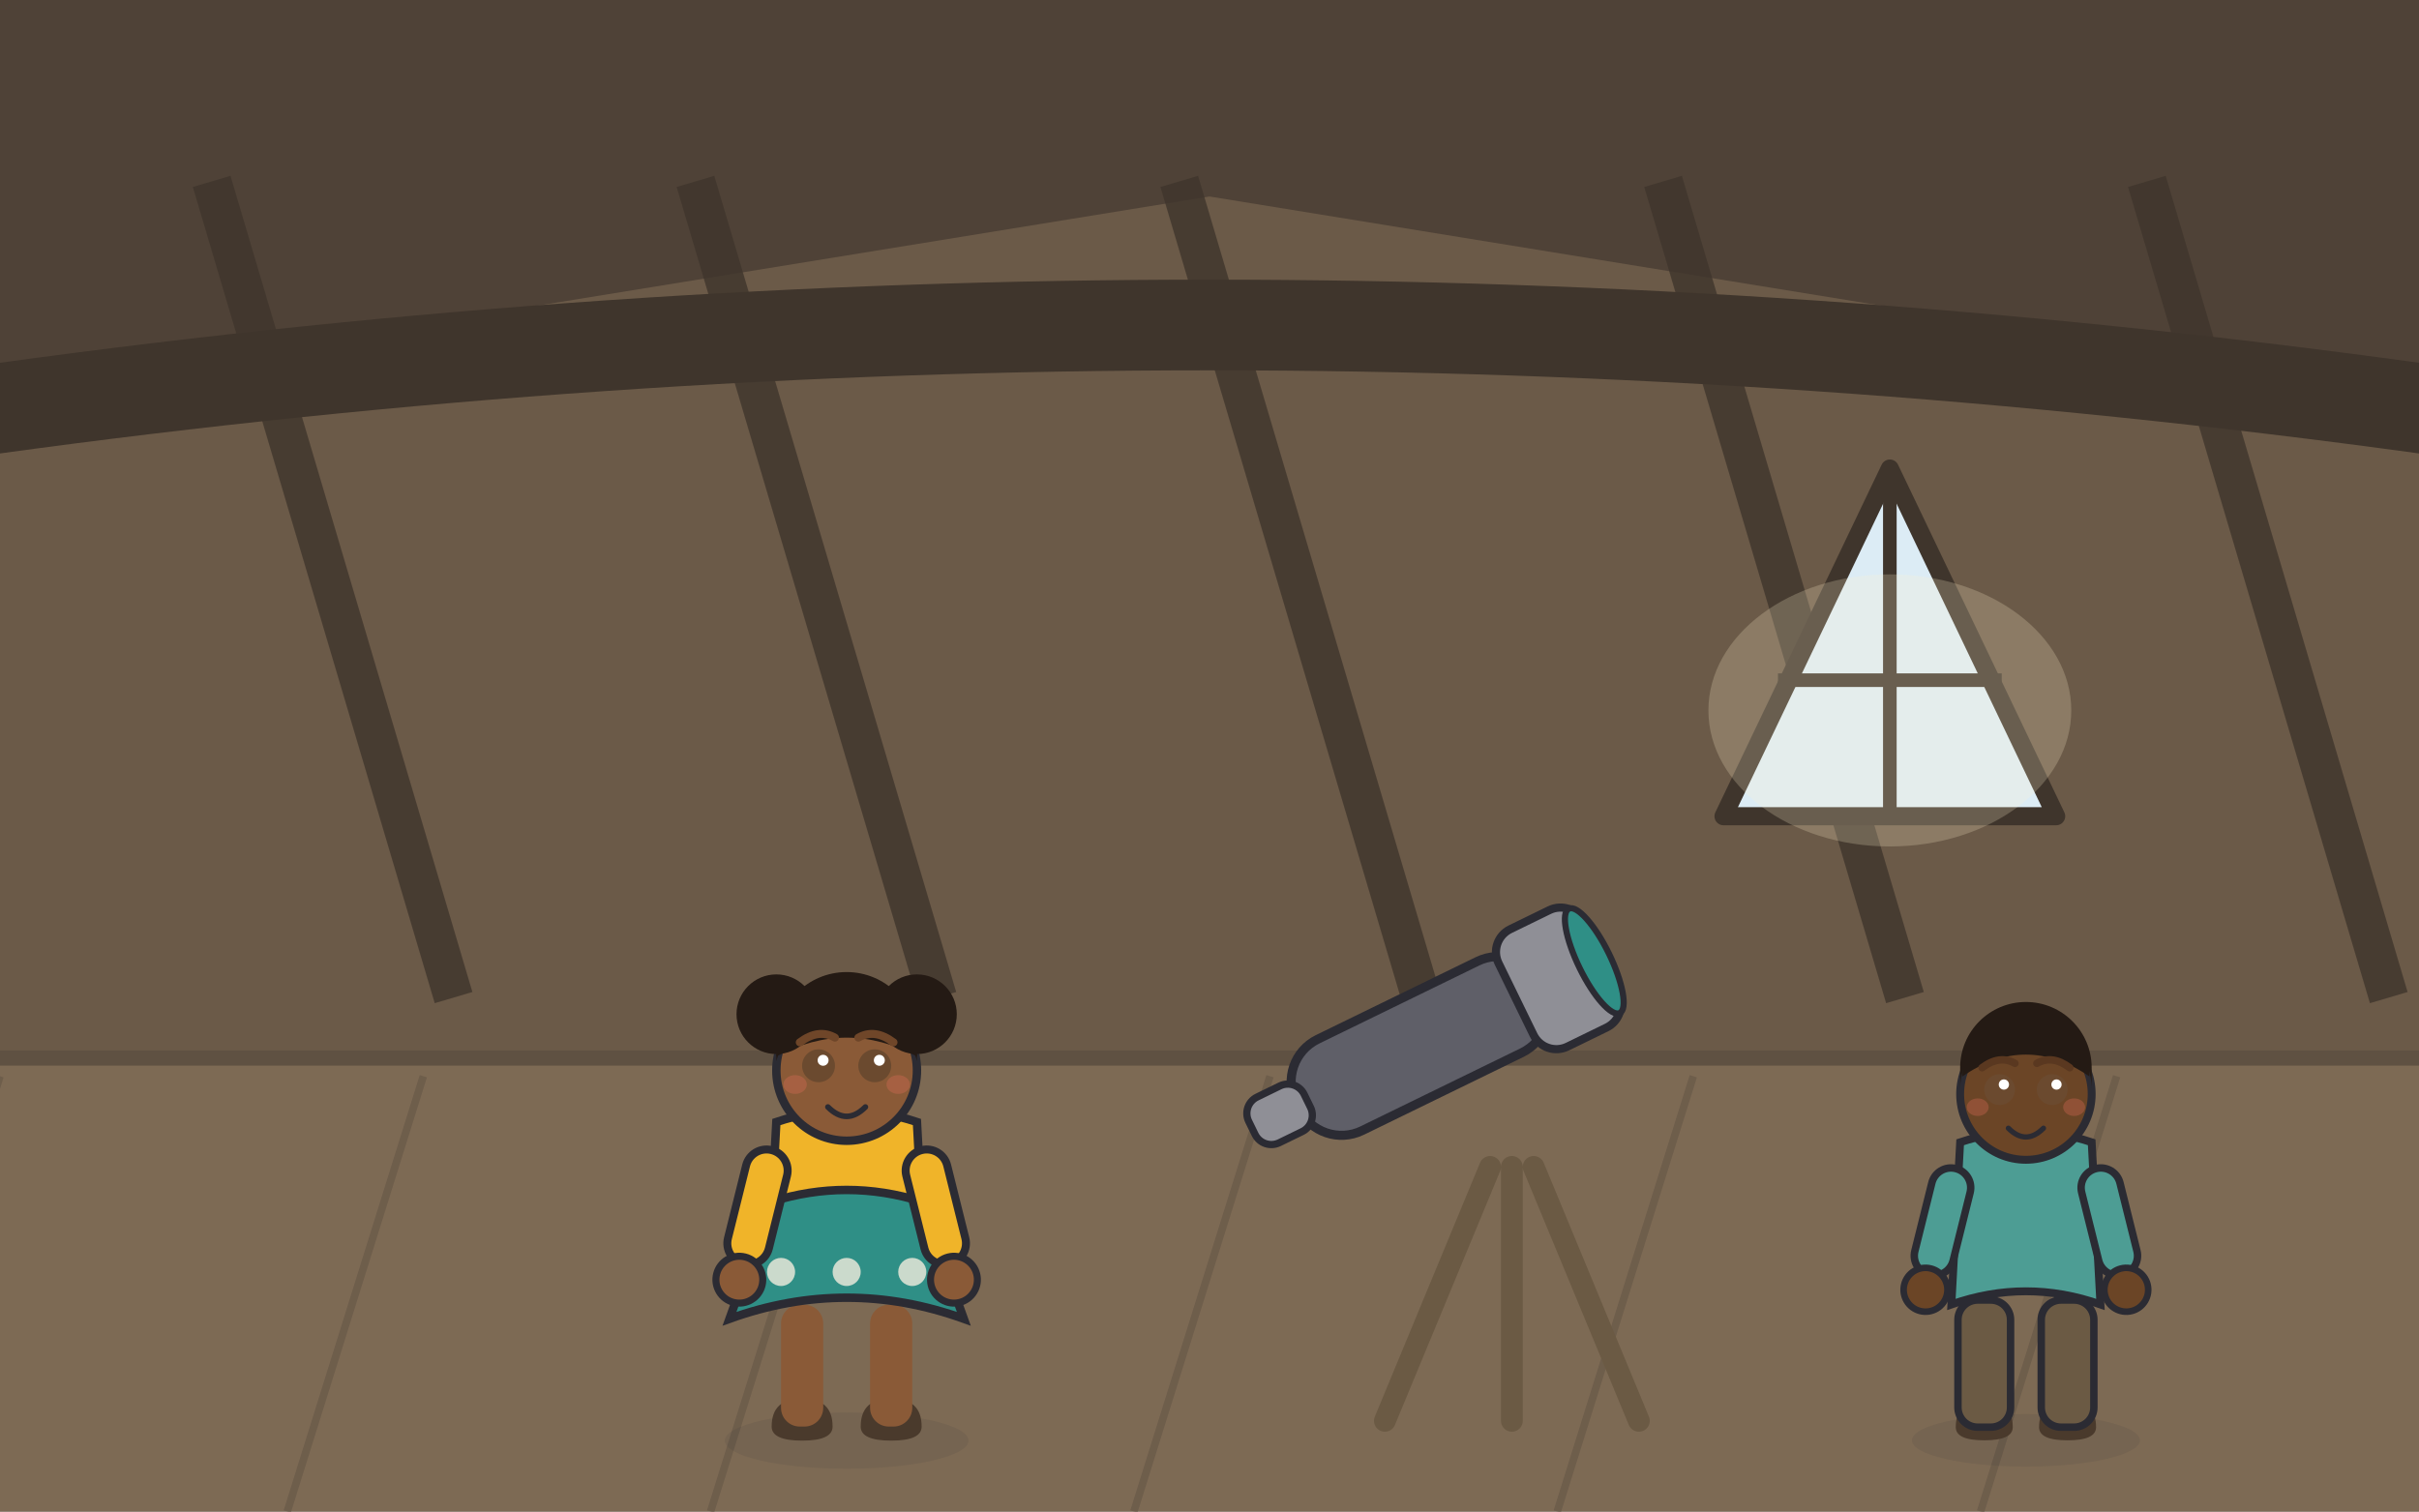
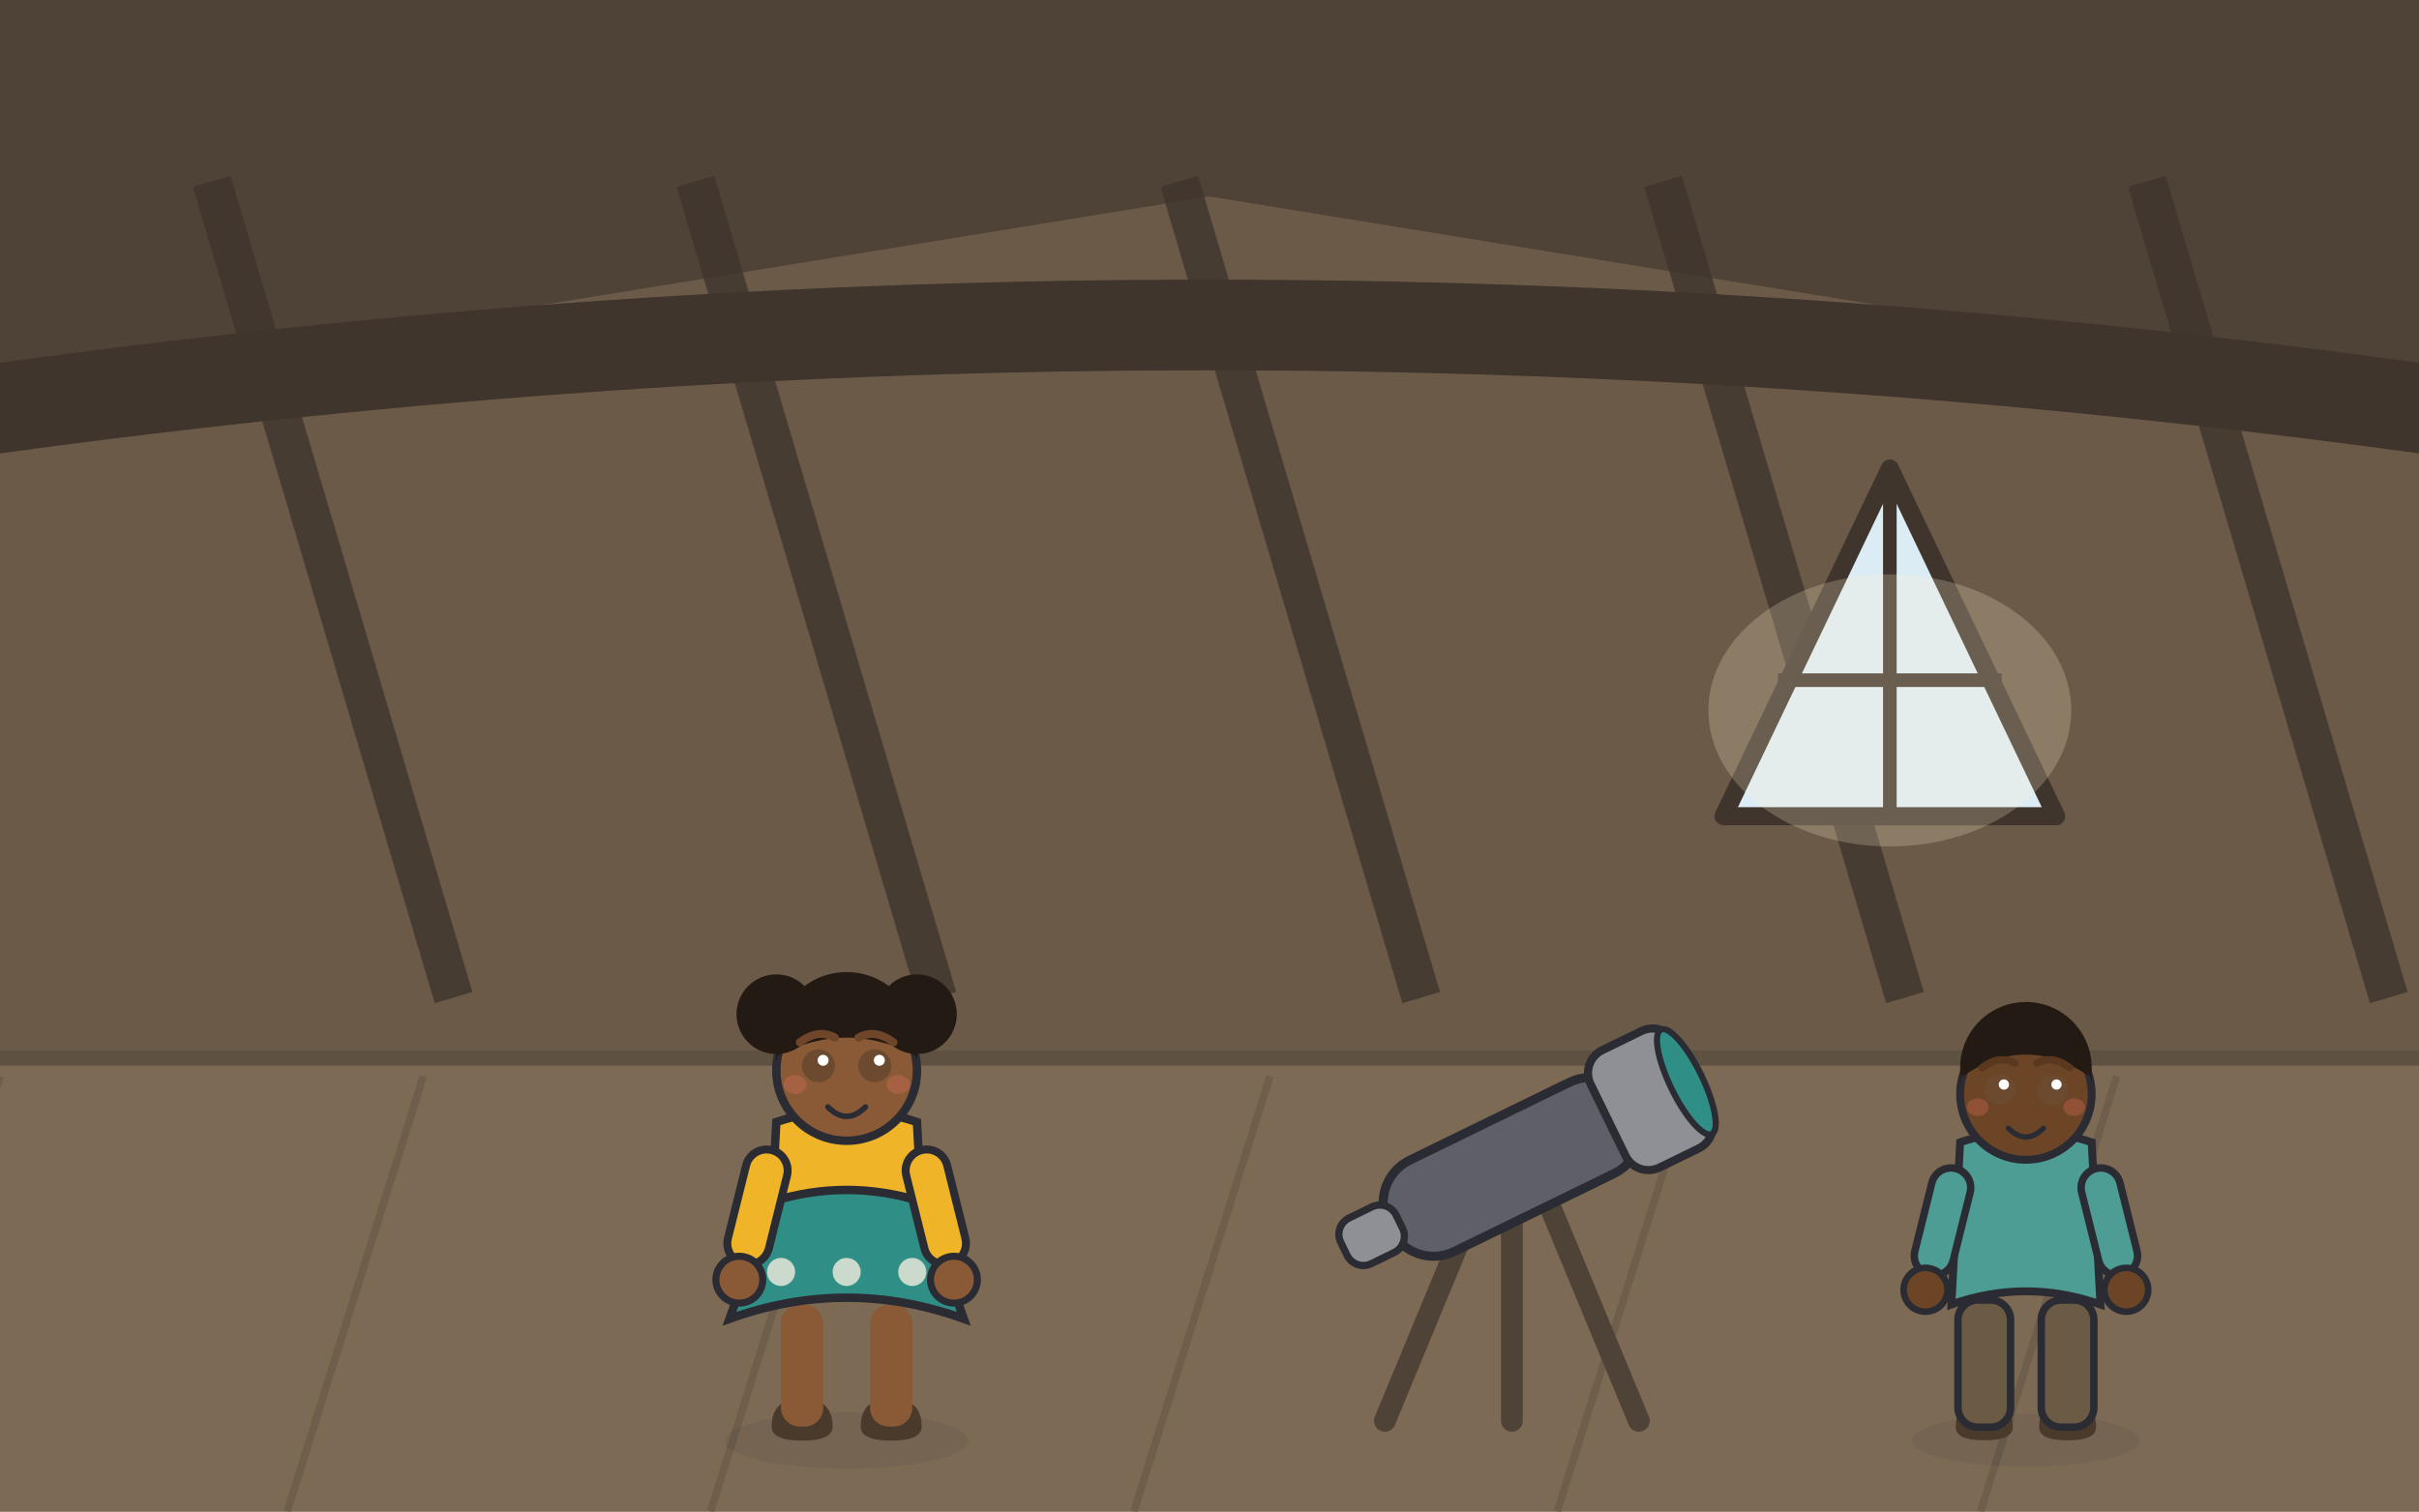
<svg xmlns="http://www.w3.org/2000/svg" viewBox="0 0 1600 1000" role="img">
  <style>
@media (prefers-reduced-motion: no-preference) {
  .anim-idle { animation: idle 3.8s ease-in-out infinite alternate; }
  @keyframes idle { from { transform: translateY(0); } to { transform: translateY(-6px); } }
  .anim-tail { transform-box: fill-box; transform-origin: 100% 20%; animation: tail 2.6s ease-in-out infinite alternate; }
  @keyframes tail { from { transform: rotate(-6deg); } to { transform: rotate(8deg); } }
  .anim-blink { transform-box: fill-box; transform-origin: center; animation: blink 5.2s infinite; }
  @keyframes blink { 0%, 93%, 100% { transform: scaleY(1); } 95%, 97% { transform: scaleY(0.12); } }
  .anim-glow { transform-box: fill-box; transform-origin: center; animation: glow 4.2s ease-in-out infinite alternate; }
  @keyframes glow { from { transform: scale(1); opacity: 0.5; } to { transform: scale(1.08); opacity: 0.75; } }
  .anim-shimmer { animation: shimmer 5s ease-in-out infinite alternate; }
  @keyframes shimmer { from { opacity: 0.62; } to { opacity: 0.92; } }
  .anim-grass { transform-box: fill-box; transform-origin: 50% 100%; animation: sway 3.2s ease-in-out infinite alternate; }
  .anim-canopy { transform-box: fill-box; transform-origin: 50% 100%; animation: sway 5.6s ease-in-out infinite alternate; }
  @keyframes sway { from { transform: rotate(-1.8deg); } to { transform: rotate(2.2deg); } }
  .anim-rain { animation: rainfall 1.15s linear infinite; }
  @keyframes rainfall { from { transform: translateY(-32px); opacity: 0.85; } 75% { opacity: 0.55; } to { transform: translateY(72px); opacity: 0; } }
  .anim-ripple { transform-box: fill-box; transform-origin: center; animation: ripple 3.4s ease-in-out infinite alternate; }
  @keyframes ripple { from { transform: scale(1); opacity: 0.8; } to { transform: scale(1.18); opacity: 0.55; } }
  .anim-drip { animation: drip 1s ease-in infinite; }
  @keyframes drip { from { transform: translateY(-12px); opacity: 0.95; } to { transform: translateY(28px); opacity: 0; } }
  .anim-flow { stroke-dasharray: 26 20; animation: flow 0.8s linear infinite; }
  @keyframes flow { from { stroke-dashoffset: 0; } to { stroke-dashoffset: -46; } }
  .anim-splash { transform-box: fill-box; transform-origin: 50% 100%; animation: splashPulse 1.7s ease-in-out infinite alternate; }
  @keyframes splashPulse { from { transform: scale(0.97); } to { transform: scale(1.05); } }
  .anim-strain { transform-box: fill-box; transform-origin: center; animation: strain 0.9s ease-in-out infinite alternate; }
  @keyframes strain { from { transform: translateX(-5px); } to { transform: translateX(4px); } }
  .anim-float { transform-box: fill-box; transform-origin: center; animation: floaty 2.6s ease-in-out infinite alternate; }
  @keyframes floaty { from { transform: translateY(0) scale(1); } to { transform: translateY(-12px) scale(1.08); } }
  .anim-wave { animation: wave 2.4s ease-in-out infinite; opacity: 0; }
  @keyframes wave { 0% { opacity: 0; } 30% { opacity: 0.9; } 60%, 100% { opacity: 0; } }
  .anim-cloud { animation: cloudDrift 9s ease-in-out infinite alternate; }
  @keyframes cloudDrift { from { transform: translateX(-18px); } to { transform: translateX(22px); } }
  .tap-target { cursor: pointer; }
  .tap-target.tap-play { transform-box: fill-box; transform-origin: 50% 85%; animation: tapWiggle 0.7s ease-in-out; }
  .tap-target[data-tap="puddle"].tap-play { transform-origin: center; animation: tapSplash 0.85s ease-out; }
  .tap-target[data-tap="sun"].tap-play { transform-origin: center; animation: tapPulse 0.6s ease-in-out; }
  .tap-target[data-tap="tree"].tap-play { transform-origin: 50% 100%; animation: tapShake 0.7s ease-in-out; }
  @keyframes tapWiggle { 0% { transform: rotate(0); } 25% { transform: rotate(-4deg) scale(1.03); } 55% { transform: rotate(3deg) scale(1.04); } 80% { transform: rotate(-1.5deg); } 100% { transform: rotate(0); } }
  @keyframes tapSplash { 0% { transform: scale(1); } 40% { transform: scale(1.06, 0.94); } 70% { transform: scale(0.97, 1.03); } 100% { transform: scale(1); } }
  @keyframes tapPulse { 0% { transform: scale(1); } 50% { transform: scale(1.12); } 100% { transform: scale(1); } }
  @keyframes tapShake { 0% { transform: rotate(0); } 20% { transform: rotate(2.4deg); } 45% { transform: rotate(-2deg); } 70% { transform: rotate(1.2deg); } 100% { transform: rotate(0); } }
  .tap-burst { opacity: 0; }
  .tap-target.tap-play .tap-burst { opacity: 1; }
  .tap-target.tap-play .tap-burst circle { animation: burstUp 0.6s ease-out forwards; }
  @keyframes burstUp { from { transform: translateY(0); opacity: 0.95; } to { transform: translateY(-90px); opacity: 0; } }
}
</style>
  <rect width="1600" height="1000" fill="#6b5a48" />
  <path d="M 0 0 L 800 -60 L 1600 0 L 1600 260 L 800 130 L 0 260 Z" fill="#4f4237" />
  <path d="M 140 120 L 300 660" stroke="#3f352c" stroke-width="26" opacity="0.8" />
  <path d="M 460 120 L 620 660" stroke="#3f352c" stroke-width="26" opacity="0.8" />
  <path d="M 780 120 L 940 660" stroke="#3f352c" stroke-width="26" opacity="0.8" />
  <path d="M 1100 120 L 1260 660" stroke="#3f352c" stroke-width="26" opacity="0.8" />
  <path d="M 1420 120 L 1580 660" stroke="#3f352c" stroke-width="26" opacity="0.8" />
  <path d="M 0 240 q 800 -110 1600 0 L 1600 300 q -800 -110 -1600 0 z" fill="#3f352c" />
  <g transform="translate(1250 430)">
    <path d="M -110 110 L 0 -120 L 110 110 Z" fill="#dcecf5" stroke="#3f352c" stroke-width="12" stroke-linejoin="round" />
    <path d="M 0 -120 v 230 M -74 20 h 148" stroke="#3f352c" stroke-width="9" />
    <g class="anim-glow">
      <ellipse cx="0" cy="40" rx="120" ry="90" fill="#fff3cd" opacity="0.22" />
    </g>
  </g>
  <rect x="0" y="700" width="1600" height="300" fill="#7d6a54" />
  <path d="M 0 700 h 1600" stroke="#5f5142" stroke-width="10" />
  <path d="M 0 712 L -90 1000" stroke="#5f5142" stroke-width="5" opacity="0.5" />
  <path d="M 280 712 L 190 1000" stroke="#5f5142" stroke-width="5" opacity="0.5" />
  <path d="M 560 712 L 470 1000" stroke="#5f5142" stroke-width="5" opacity="0.5" />
  <path d="M 840 712 L 750 1000" stroke="#5f5142" stroke-width="5" opacity="0.5" />
  <path d="M 1120 712 L 1030 1000" stroke="#5f5142" stroke-width="5" opacity="0.5" />
  <path d="M 1400 712 L 1310 1000" stroke="#5f5142" stroke-width="5" opacity="0.5" />
  <g transform="translate(1000 940) scale(1.2)">
-     <path d="M -70 0 L -12 -140 M 70 0 L 12 -140 M 0 0 L 0 -140" stroke="#6b5a44" stroke-width="12" stroke-linecap="round" />
-     <g class="anim-idle" style="animation-duration:4s" transform="rotate(-26)">
-       <rect x="-30" y="-236" width="150" height="56" rx="26" fill="#5f5f68" stroke="#2b2b33" stroke-width="5" />
-       <rect x="104" y="-244" width="52" height="72" rx="14" fill="#8f8f96" stroke="#2b2b33" stroke-width="4.5" />
-       <ellipse cx="152" cy="-208" rx="9" ry="32" fill="#2f8f86" stroke="#2b2b33" stroke-width="3.4" />
-       <rect x="-58" y="-222" width="34" height="28" rx="10" fill="#8f8f96" stroke="#2b2b33" stroke-width="4" />
+     <path d="M -70 0 L -12 -140 M 70 0 L 12 -140 M 0 0 L 0 -140" stroke="#4f4237" stroke-width="12" stroke-linecap="round" />
+     <circle cx="0" cy="-140" r="15" fill="#4f4237" />
+     <g transform="translate(0 -140) rotate(-26)">
+       <g class="anim-idle" style="animation-duration:4s">
+         <g transform="translate(-45 208)">
+           <rect x="-30" y="-236" width="150" height="56" rx="26" fill="#5f5f68" stroke="#2b2b33" stroke-width="5" />
+           <rect x="104" y="-244" width="52" height="72" rx="14" fill="#8f8f96" stroke="#2b2b33" stroke-width="4.5" />
+           <ellipse cx="152" cy="-208" rx="9" ry="32" fill="#2f8f86" stroke="#2b2b33" stroke-width="3.4" />
+           <rect x="-58" y="-222" width="34" height="28" rx="10" fill="#8f8f96" stroke="#2b2b33" stroke-width="4" />
+         </g>
+       </g>
    </g>
  </g>
  <g transform="translate(560 950) scale(1.55 1.55)">
    <ellipse cx="0" cy="2" rx="52" ry="12" fill="#2b2b33" opacity="0.10" />
    <g data-figure="amal">
      <g class="anim-idle" style="animation-delay:2.02s">
        <path d="M -32 -4 q 0 -12 13 -12 q 13 0 13 12 q 0 6 -13 6 q -13 0 -13 -6 z" fill="#4a3a2c" />
        <path d="M 6 -4 q 0 -12 13 -12 q 13 0 13 12 q 0 6 -13 6 q -13 0 -13 -6 z" fill="#4a3a2c" />
        <rect x="-28" y="-56" width="18" height="52" rx="8" fill="#8a5a37" />
        <rect x="10" y="-56" width="18" height="52" rx="8" fill="#8a5a37" />
        <path d="M -34 -60 q 34 -12 68 0 l -4 -74 q -30 -10 -60 0 z" fill="#f0b429" stroke="#2b2b33" stroke-width="3.6" />
        <path d="M -50 -50 q 50 -18 100 0 l -18 -50 q -32 -10 -64 0 z" fill="#2f8f86" stroke="#2b2b33" stroke-width="3.6" />
        <circle cx="-28" cy="-70" r="6" fill="#f3ecdd" opacity="0.8" />
        <circle cx="0" cy="-70" r="6" fill="#f3ecdd" opacity="0.8" />
        <circle cx="28" cy="-70" r="6" fill="#f3ecdd" opacity="0.8" />
        <g transform="translate(-32 -122) rotate(14)">
          <rect x="-9" y="0" width="18" height="50" rx="9" fill="#f0b429" stroke="#2b2b33" stroke-width="3.4" />
          <circle cx="0" cy="57" r="10" fill="#8a5a37" stroke="#2b2b33" stroke-width="3" />
        </g>
        <g transform="translate(32 -122) rotate(-14)">
          <rect x="-9" y="0" width="18" height="50" rx="9" fill="#f0b429" stroke="#2b2b33" stroke-width="3.4" />
          <circle cx="0" cy="57" r="10" fill="#8a5a37" stroke="#2b2b33" stroke-width="3" />
        </g>
        <g transform="translate(0 -156)">
          <circle cx="0" cy="0" r="30" fill="#8a5a37" stroke="#2b2b33" stroke-width="3.6" />
          <circle cx="-30" cy="-24" r="17" fill="#241a14" />
          <circle cx="30" cy="-24" r="17" fill="#241a14" />
          <path d="M -30 -6 a 30 30 0 0 1 60 0 q -30 -16 -60 0 z" fill="#241a14" />
          <path d="M -30 -4 a 31 31 0 0 1 60 0 l 0 -8 a 30 30 0 0 0 -60 0 z" fill="#241a14" />
          <path d="M -30 2 a 30 30 0 0 0 60 0" fill="none" />
          <g transform="translate(-12 -2)">
            <g class="anim-blink">
              <circle cx="0" cy="0" r="7.02" fill="#6b4a2f" />
              <circle cx="1.95" cy="-2.34" r="2.34" fill="#fff" />
            </g>
          </g>
          <g transform="translate(12 -2)">
            <g class="anim-blink">
              <circle cx="0" cy="0" r="7.02" fill="#6b4a2f" />
              <circle cx="1.95" cy="-2.34" r="2.34" fill="#fff" />
            </g>
          </g>
          <path d="M -20 -12 q 8 -6 15 -2 M 20 -12 q -8 -6 -15 -2" stroke="#6f4629" stroke-width="3.4" fill="none" stroke-linecap="round" />
          <g transform="translate(0 14)">
            <path d="M -8 1.6 q 8 8 16 0" stroke="#2b2b33" stroke-width="2.4" fill="none" stroke-linecap="round" />
          </g>
          <ellipse cx="-22" cy="6" rx="5" ry="4" fill="#e8705c" opacity="0.30" />
          <ellipse cx="22" cy="6" rx="5" ry="4" fill="#e8705c" opacity="0.30" />
        </g>
      </g>
    </g>
  </g>
  <g transform="translate(1340 950) scale(1.45 1.45)">
    <ellipse cx="0" cy="2" rx="52" ry="12" fill="#2b2b33" opacity="0.10" />
    <g data-figure="sami">
      <g class="anim-idle" style="animation-delay:0.92s">
        <path d="M -32 -4 q 0 -12 13 -12 q 13 0 13 12 q 0 6 -13 6 q -13 0 -13 -6 z" fill="#4a3a2c" />
        <path d="M 6 -4 q 0 -12 13 -12 q 13 0 13 12 q 0 6 -13 6 q -13 0 -13 -6 z" fill="#4a3a2c" />
        <rect x="-31" y="-62" width="24" height="58" rx="9" fill="#6b5a44" stroke="#2b2b33" stroke-width="3.4" />
        <rect x="7" y="-62" width="24" height="58" rx="9" fill="#6b5a44" stroke="#2b2b33" stroke-width="3.4" />
        <path d="M -34 -60 q 34 -12 68 0 l -4 -74 q -30 -10 -60 0 z" fill="#4d9d94" stroke="#2b2b33" stroke-width="3.6" />
        <g transform="translate(-32 -122) rotate(14)">
          <rect x="-9" y="0" width="18" height="50" rx="9" fill="#4d9d94" stroke="#2b2b33" stroke-width="3.4" />
          <circle cx="0" cy="57" r="10" fill="#6b4526" stroke="#2b2b33" stroke-width="3" />
        </g>
        <g transform="translate(32 -122) rotate(-14)">
          <rect x="-9" y="0" width="18" height="50" rx="9" fill="#4d9d94" stroke="#2b2b33" stroke-width="3.4" />
          <circle cx="0" cy="57" r="10" fill="#6b4526" stroke="#2b2b33" stroke-width="3" />
        </g>
        <g transform="translate(0 -156)">
          <circle cx="0" cy="0" r="30" fill="#6b4526" stroke="#2b2b33" stroke-width="3.6" />
          <path d="M -30 -2 a 30 30 0 0 1 60 0 l 0 -10 a 30 30 0 0 0 -60 0 z" fill="#241a14" />
          <path d="M -29 -8 a 29 29 0 0 1 58 0 q -29 -20 -58 0 z" fill="#241a14" />
          <path d="M -30 2 a 30 30 0 0 0 60 0" fill="none" />
          <g transform="translate(-12 -2)">
            <g class="anim-blink">
              <circle cx="0" cy="0" r="7.02" fill="#6b4a2f" />
              <circle cx="1.95" cy="-2.34" r="2.34" fill="#fff" />
            </g>
          </g>
          <g transform="translate(12 -2)">
            <g class="anim-blink">
              <circle cx="0" cy="0" r="7.02" fill="#6b4a2f" />
              <circle cx="1.95" cy="-2.34" r="2.34" fill="#fff" />
            </g>
          </g>
          <path d="M -20 -12 q 8 -6 15 -2 M 20 -12 q -8 -6 -15 -2" stroke="#5a3820" stroke-width="3.4" fill="none" stroke-linecap="round" />
          <g transform="translate(0 14)">
            <path d="M -8 1.6 q 8 8 16 0" stroke="#2b2b33" stroke-width="2.4" fill="none" stroke-linecap="round" />
          </g>
          <ellipse cx="-22" cy="6" rx="5" ry="4" fill="#e8705c" opacity="0.30" />
          <ellipse cx="22" cy="6" rx="5" ry="4" fill="#e8705c" opacity="0.30" />
        </g>
      </g>
    </g>
  </g>
</svg>
